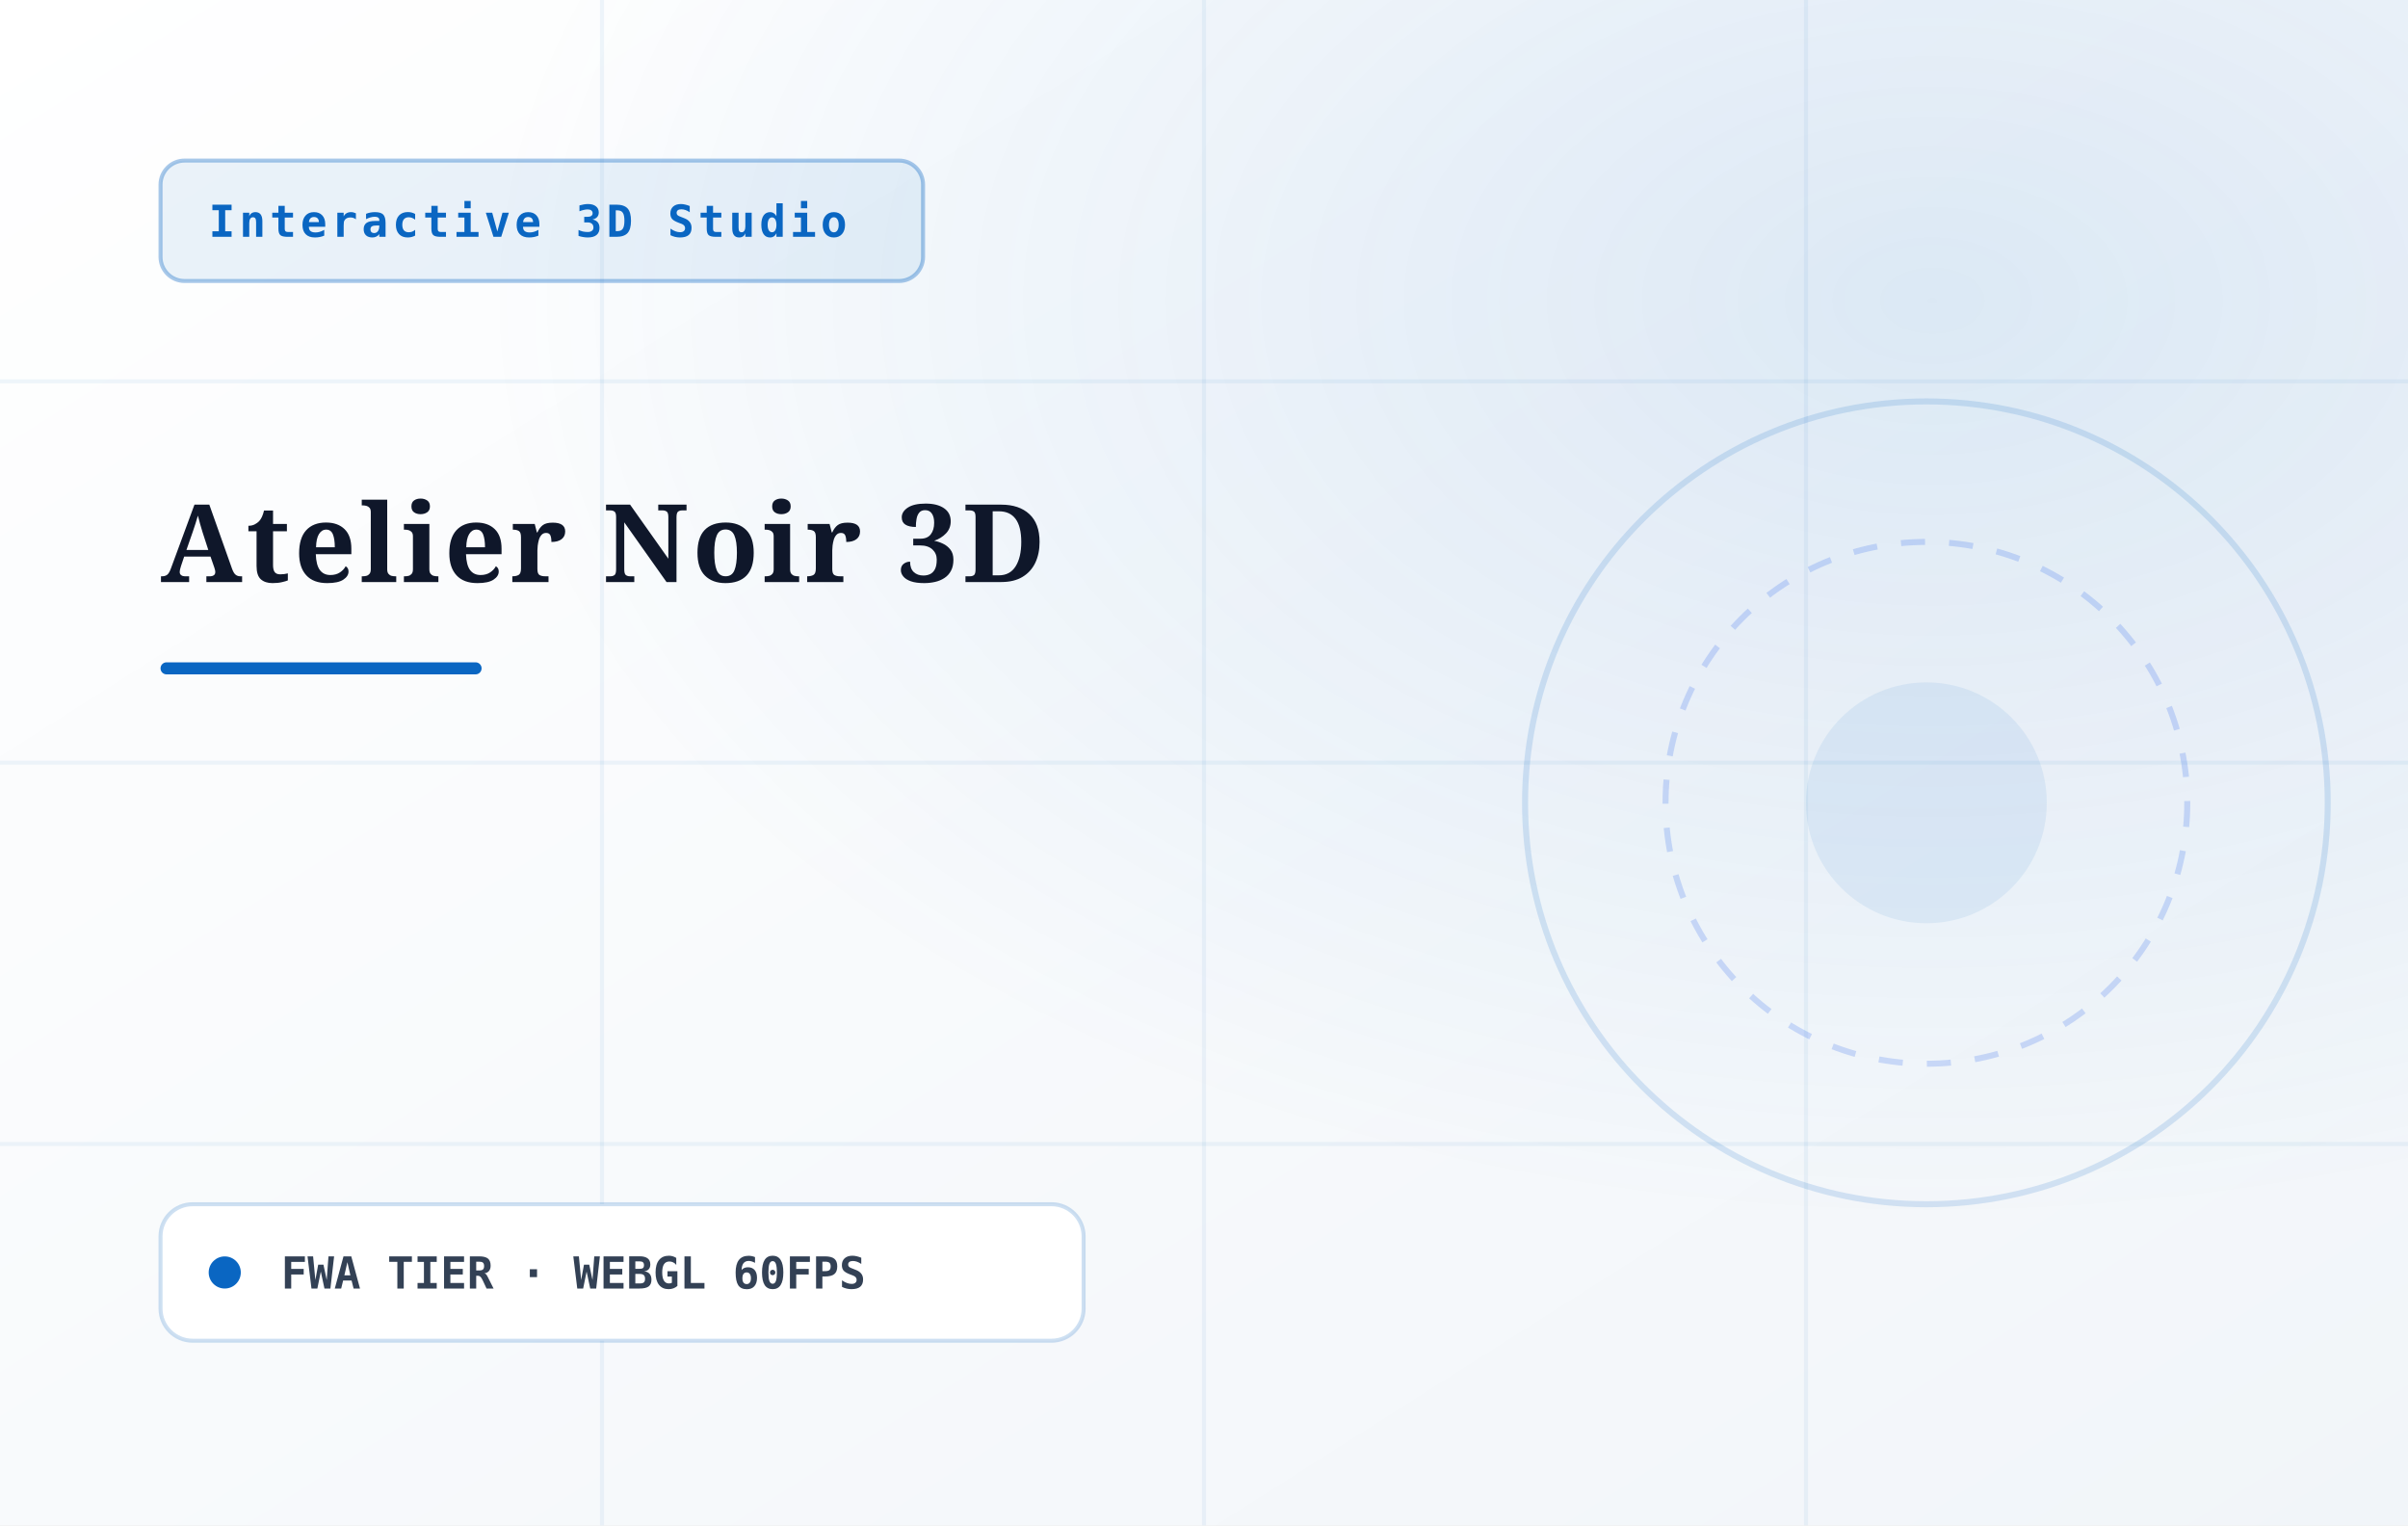
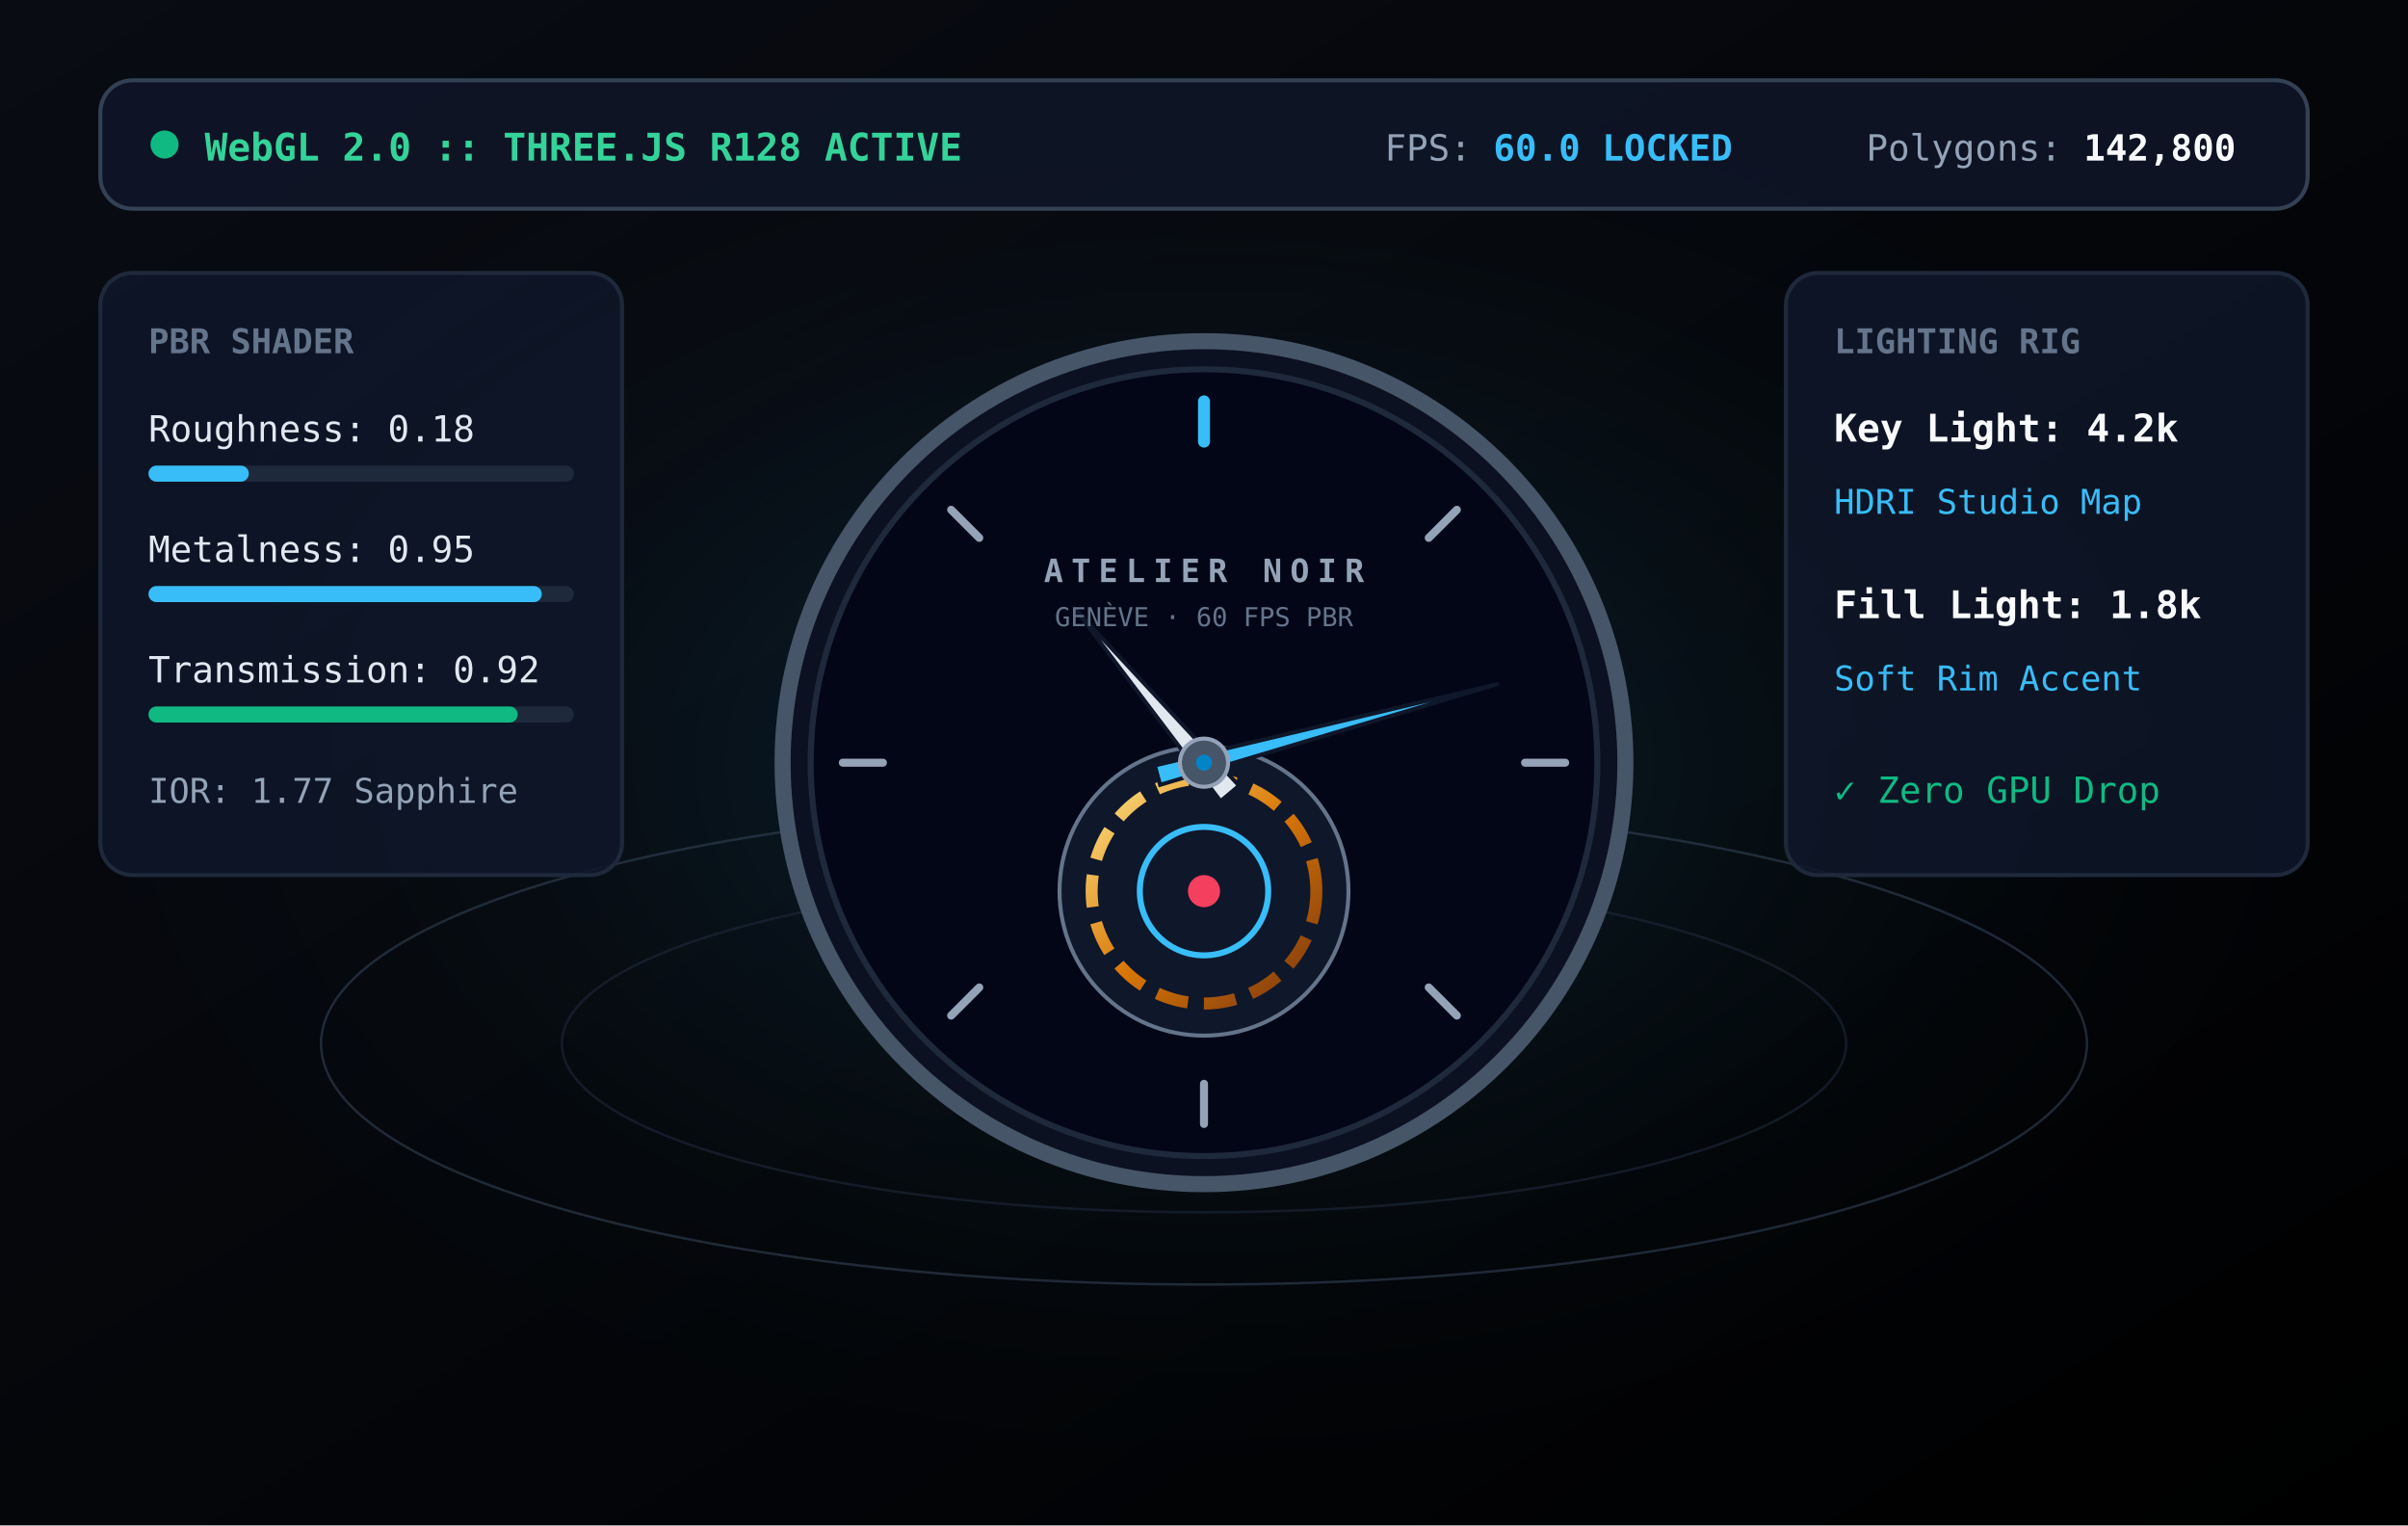
<svg xmlns="http://www.w3.org/2000/svg" viewBox="0 0 600 380" width="600" height="380">
  <defs>
-     <linearGradient id="bg_project6.svg" x1="0%" y1="0%" x2="100%" y2="100%">
-       <stop offset="0%" stop-color="#FFFFFF" />
-       <stop offset="100%" stop-color="#F1F5F9" />
+     <linearGradient id="bg6" x1="0%" y1="0%" x2="100%" y2="100%">
+       <stop offset="0%" stop-color="#0A0C14" />
+       <stop offset="50%" stop-color="#04060A" />
+       <stop offset="100%" stop-color="#000000" />
    </linearGradient>
-     <radialGradient id="glow_project6.svg" cx="80%" cy="20%" r="60%">
-       <stop offset="0%" stop-color="#0A66C2" stop-opacity="0.12" />
-       <stop offset="100%" stop-color="#0A66C2" stop-opacity="0" />
+     <radialGradient id="watchGlow" cx="50%" cy="50%" r="50%">
+       <stop offset="0%" stop-color="#38BDF8" stop-opacity="0.18" />
+       <stop offset="100%" stop-color="#000000" stop-opacity="0" />
    </radialGradient>
+     <linearGradient id="goldGear" x1="0%" y1="0%" x2="100%" y2="100%">
+       <stop offset="0%" stop-color="#FDE68A" />
+       <stop offset="50%" stop-color="#D97706" />
+       <stop offset="100%" stop-color="#78350F" />
+     </linearGradient>
  </defs>
-   <rect width="600" height="380" fill="url(#bg_project6.svg)" />
-   <rect width="600" height="380" fill="url(#glow_project6.svg)" />
-   <g stroke="rgba(10,102,194,0.06)" stroke-width="1">
-     <line x1="0" y1="95" x2="600" y2="95" />
-     <line x1="0" y1="190" x2="600" y2="190" />
-     <line x1="0" y1="285" x2="600" y2="285" />
-     <line x1="150" y1="0" x2="150" y2="380" />
-     <line x1="300" y1="0" x2="300" y2="380" />
-     <line x1="450" y1="0" x2="450" y2="380" />
+   <rect width="600" height="380" fill="url(#bg6)" />
+   <rect width="600" height="380" fill="url(#watchGlow)" />
+   <g stroke="#1E293B" stroke-width="0.6" stroke-opacity="0.6">
+     <ellipse cx="300" cy="260" rx="220" ry="60" fill="none" stroke="#334155" />
+     <ellipse cx="300" cy="260" rx="160" ry="42" fill="none" stroke="#1E293B" />
  </g>
-   <rect x="40" y="40" width="190" height="30" rx="6" fill="rgba(10,102,194,0.08)" stroke="#0A66C2" stroke-opacity="0.35" />
-   <text x="52" y="59" fill="#0A66C2" font-family="monospace" font-size="11" font-weight="700" letter-spacing="1">Interactive 3D Studio</text>
-   <text x="40" y="145" fill="#0F172A" font-family="'Cinzel', serif, sans-serif" font-size="27" font-weight="700" letter-spacing="1">Atelier Noir 3D</text>
-   <rect x="40" y="165" width="80" height="3" rx="1.5" fill="#0A66C2" />
-   <rect x="40" y="300" width="230" height="34" rx="8" fill="#FFFFFF" stroke="rgba(10,102,194,0.2)" />
-   <circle cx="56" cy="317" r="4" fill="#0A66C2" />
-   <text x="70" y="321" fill="#334155" font-family="monospace" font-size="11" font-weight="600">FWA TIER · WEBGL 60FPS</text>
-   <circle cx="480" cy="200" r="100" fill="none" stroke="#0A66C2" stroke-opacity="0.15" stroke-width="1.5" />
-   <circle cx="480" cy="200" r="65" fill="none" stroke="#2563EB" stroke-opacity="0.2" stroke-width="1.5" stroke-dasharray="6,6" />
-   <circle cx="480" cy="200" r="30" fill="#0A66C2" fill-opacity="0.08" />
+   <g transform="translate(300, 190)">
+     <circle cx="0" cy="0" r="105" fill="#0B1120" stroke="#475569" stroke-width="4" />
+     <circle cx="0" cy="0" r="98" fill="#020617" stroke="#1E293B" stroke-width="1.5" />
+     <g stroke="#94A3B8" stroke-width="2" stroke-linecap="round">
+       <line x1="0" y1="-90" x2="0" y2="-80" stroke="#38BDF8" stroke-width="3" />
+       <line x1="0" y1="90" x2="0" y2="80" />
+       <line x1="-90" y1="0" x2="-80" y2="0" />
+       <line x1="90" y1="0" x2="80" y2="0" />
+       <line x1="-63" y1="-63" x2="-56" y2="-56" />
+       <line x1="63" y1="-63" x2="56" y2="-56" />
+       <line x1="-63" y1="63" x2="-56" y2="56" />
+       <line x1="63" y1="63" x2="56" y2="56" />
+     </g>
+     <g transform="translate(0, 32)">
+       <circle cx="0" cy="0" r="36" fill="#0F172A" stroke="#64748B" stroke-width="1" />
+       <circle cx="0" cy="0" r="28" fill="none" stroke="url(#goldGear)" stroke-width="3" stroke-dasharray="8,4" />
+       <circle cx="0" cy="0" r="16" fill="none" stroke="#38BDF8" stroke-width="1.5" />
+       <circle cx="0" cy="0" r="4" fill="#F43F5E" />
+     </g>
+     <g>
+       <polygon points="-3,10 0,-50 3,10" fill="#E2E8F0" stroke="#0F172A" stroke-width="1" transform="rotate(-40)" />
+       <polygon points="-2.5,12 0,-76 2.5,12" fill="#38BDF8" stroke="#0F172A" stroke-width="1" transform="rotate(75)" />
+       <circle cx="0" cy="0" r="6" fill="#475569" stroke="#94A3B8" stroke-width="1" />
+       <circle cx="0" cy="0" r="2" fill="#0284C7" />
+     </g>
+     <text x="0" y="-45" text-anchor="middle" fill="#94A3B8" font-family="'Space Grotesk', ui-monospace, SFMono-Regular, Menlo, Monaco, Consolas, monospace" font-size="8" font-weight="700" letter-spacing="2">ATELIER NOIR</text>
+     <text x="0" y="-34" text-anchor="middle" fill="#64748B" font-family="'Space Grotesk', ui-monospace, SFMono-Regular, Menlo, Monaco, Consolas, monospace" font-size="6.5">GENÈVE · 60 FPS PBR</text>
+   </g>
+   <g transform="translate(25, 20)">
+     <rect x="0" y="0" width="550" height="32" rx="8" fill="#0F172A" fill-opacity="0.8" stroke="#334155" stroke-width="1" />
+     <circle cx="16" cy="16" r="3.5" fill="#10B981" />
+     <text x="26" y="20" fill="#34D399" font-family="'Space Grotesk', ui-monospace, SFMono-Regular, Menlo, Monaco, Consolas, monospace" font-size="9.5" font-weight="700">WebGL 2.0 :: THREE.JS R128 ACTIVE</text>
+     <text x="320" y="20" fill="#94A3B8" font-family="'Space Grotesk', ui-monospace, SFMono-Regular, Menlo, Monaco, Consolas, monospace" font-size="9">FPS: <tspan fill="#38BDF8" font-weight="700">60.0 LOCKED</tspan>
+     </text>
+     <text x="440" y="20" fill="#94A3B8" font-family="'Space Grotesk', ui-monospace, SFMono-Regular, Menlo, Monaco, Consolas, monospace" font-size="9">Polygons: <tspan fill="#F8FAFC" font-weight="700">142,800</tspan>
+     </text>
+   </g>
+   <g transform="translate(25, 68)">
+     <rect x="0" y="0" width="130" height="150" rx="8" fill="#0F172A" fill-opacity="0.85" stroke="#1E293B" stroke-width="1" />
+     <text x="12" y="20" fill="#64748B" font-family="'Space Grotesk', ui-monospace, SFMono-Regular, Menlo, Monaco, Consolas, monospace" font-size="8.5" font-weight="700">PBR SHADER</text>
+     <text x="12" y="42" fill="#E2E8F0" font-family="'Space Grotesk', ui-monospace, SFMono-Regular, Menlo, Monaco, Consolas, monospace" font-size="9">Roughness: 0.18</text>
+     <rect x="12" y="48" width="106" height="4" rx="2" fill="#1E293B" />
+     <rect x="12" y="48" width="25" height="4" rx="2" fill="#38BDF8" />
+     <text x="12" y="72" fill="#E2E8F0" font-family="'Space Grotesk', ui-monospace, SFMono-Regular, Menlo, Monaco, Consolas, monospace" font-size="9">Metalness: 0.95</text>
+     <rect x="12" y="78" width="106" height="4" rx="2" fill="#1E293B" />
+     <rect x="12" y="78" width="98" height="4" rx="2" fill="#38BDF8" />
+     <text x="12" y="102" fill="#E2E8F0" font-family="'Space Grotesk', ui-monospace, SFMono-Regular, Menlo, Monaco, Consolas, monospace" font-size="9">Transmission: 0.92</text>
+     <rect x="12" y="108" width="106" height="4" rx="2" fill="#1E293B" />
+     <rect x="12" y="108" width="92" height="4" rx="2" fill="#10B981" />
+     <text x="12" y="132" fill="#94A3B8" font-family="'Space Grotesk', ui-monospace, SFMono-Regular, Menlo, Monaco, Consolas, monospace" font-size="8.5">IOR: 1.77 Sapphire</text>
+   </g>
+   <g transform="translate(445, 68)">
+     <rect x="0" y="0" width="130" height="150" rx="8" fill="#0F172A" fill-opacity="0.85" stroke="#1E293B" stroke-width="1" />
+     <text x="12" y="20" fill="#64748B" font-family="'Space Grotesk', ui-monospace, SFMono-Regular, Menlo, Monaco, Consolas, monospace" font-size="8.5" font-weight="700">LIGHTING RIG</text>
+     <text x="12" y="42" fill="#F8FAFC" font-family="'Space Grotesk', ui-monospace, SFMono-Regular, Menlo, Monaco, Consolas, monospace" font-size="9.5" font-weight="600">Key Light: 4.2k</text>
+     <text x="12" y="60" fill="#38BDF8" font-family="'Space Grotesk', ui-monospace, SFMono-Regular, Menlo, Monaco, Consolas, monospace" font-size="8.5">HDRI Studio Map</text>
+     <text x="12" y="86" fill="#F8FAFC" font-family="'Space Grotesk', ui-monospace, SFMono-Regular, Menlo, Monaco, Consolas, monospace" font-size="9.5" font-weight="600">Fill Light: 1.8k</text>
+     <text x="12" y="104" fill="#38BDF8" font-family="'Space Grotesk', ui-monospace, SFMono-Regular, Menlo, Monaco, Consolas, monospace" font-size="8.5">Soft Rim Accent</text>
+     <text x="12" y="132" fill="#10B981" font-family="'Space Grotesk', ui-monospace, SFMono-Regular, Menlo, Monaco, Consolas, monospace" font-size="9">✓ Zero GPU Drop</text>
+   </g>
</svg>
